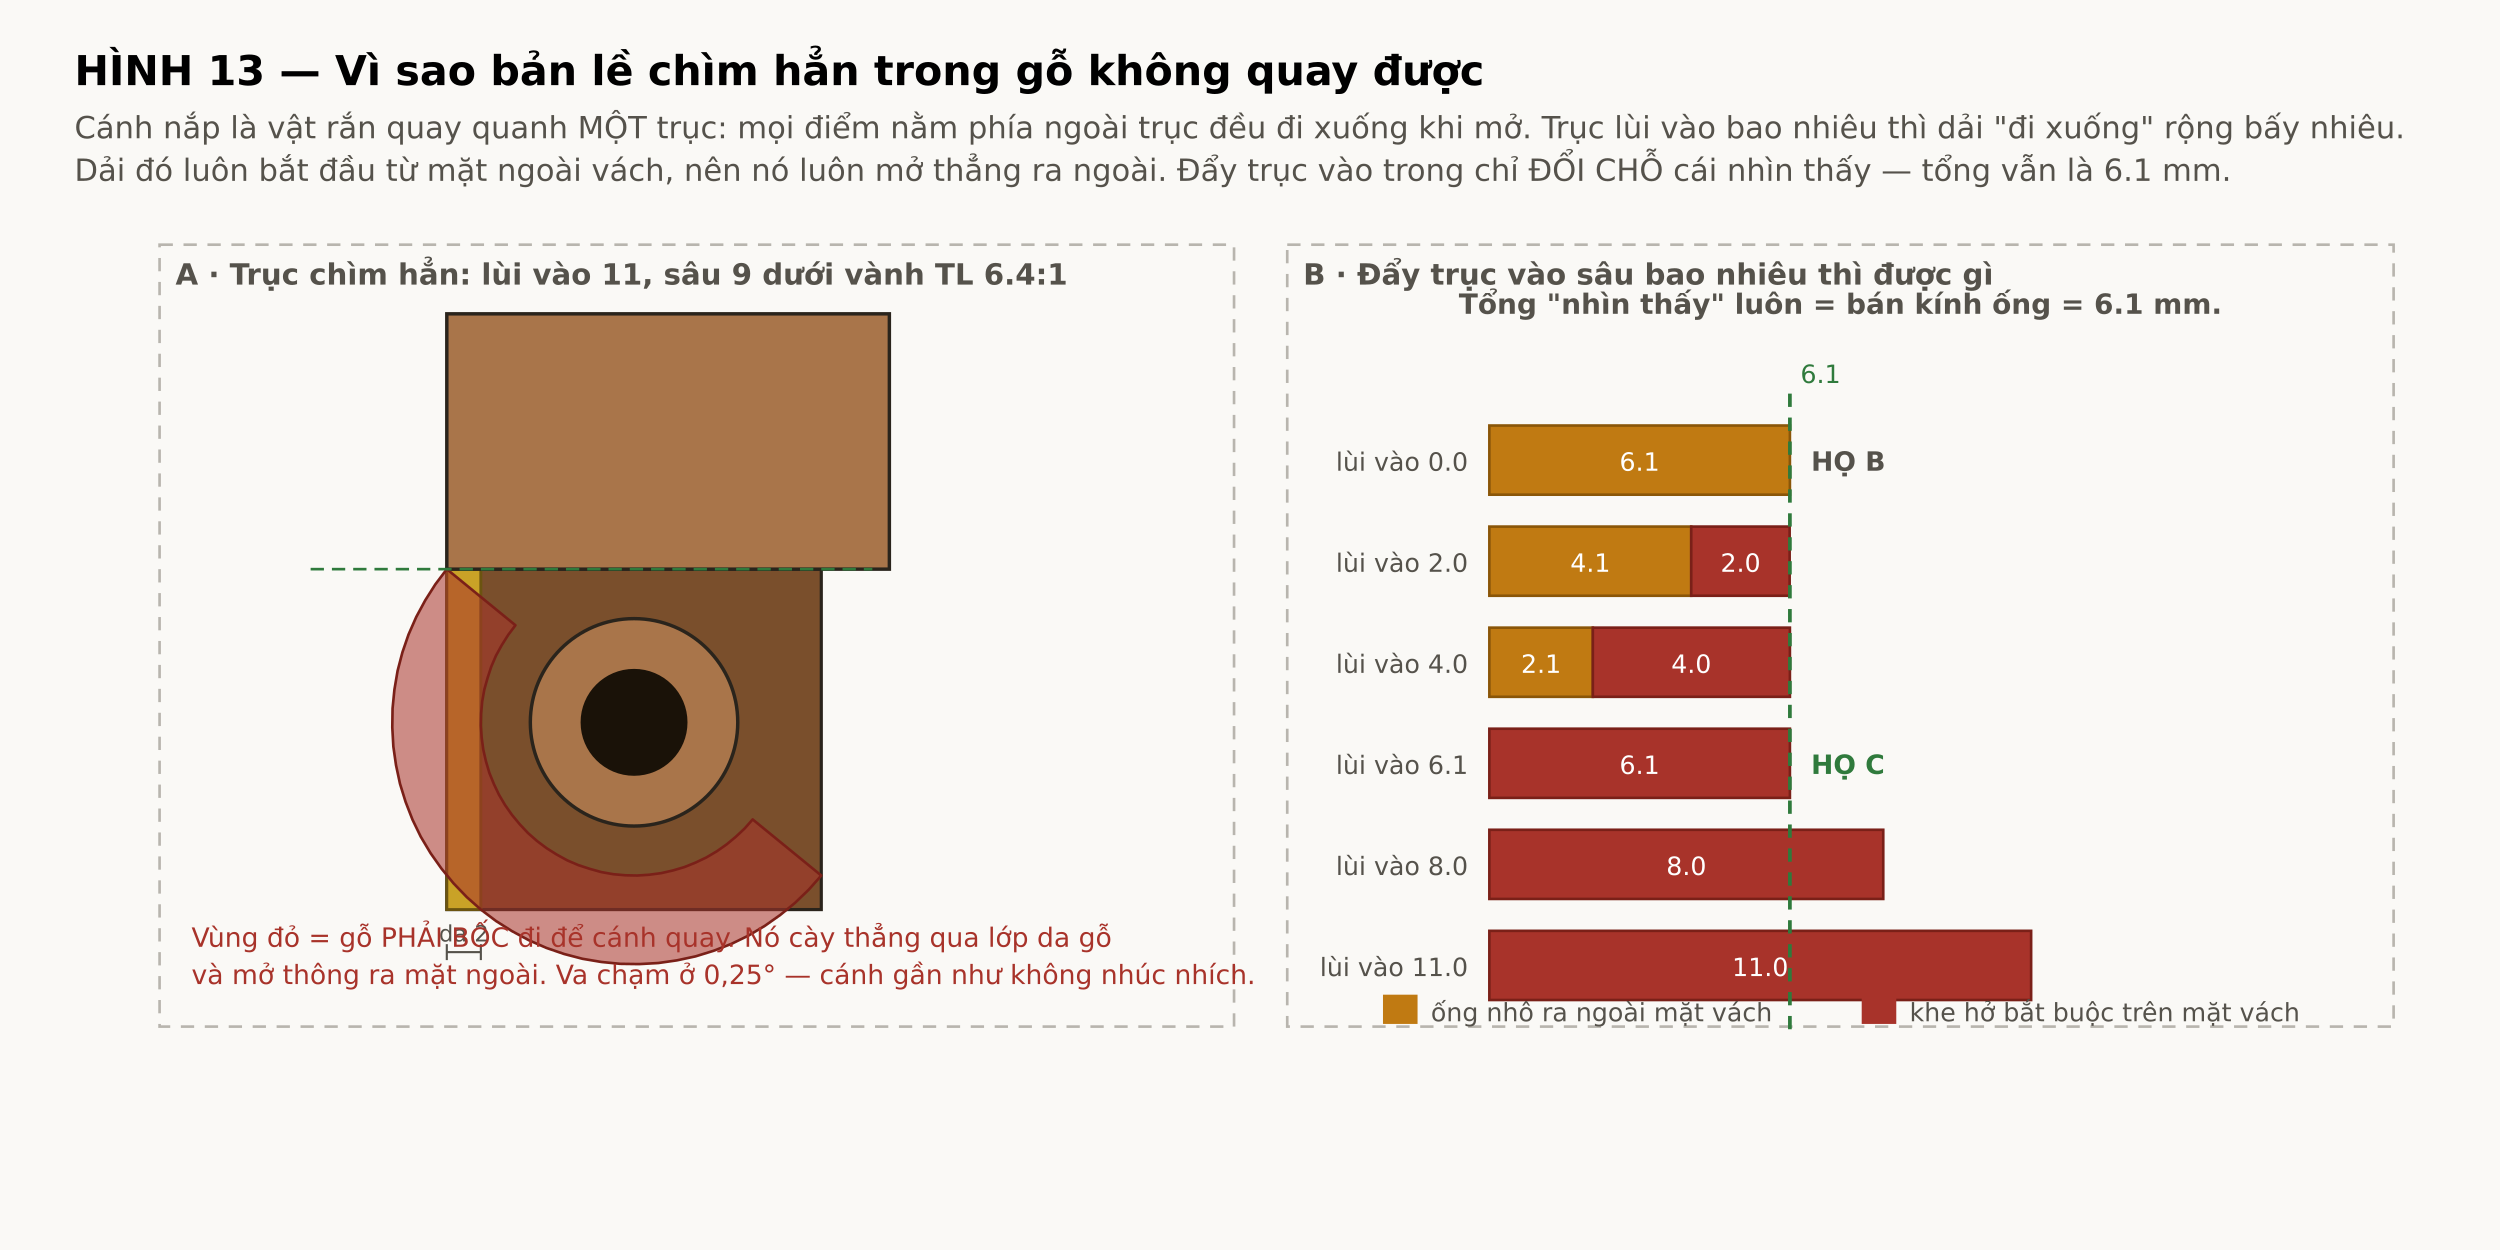
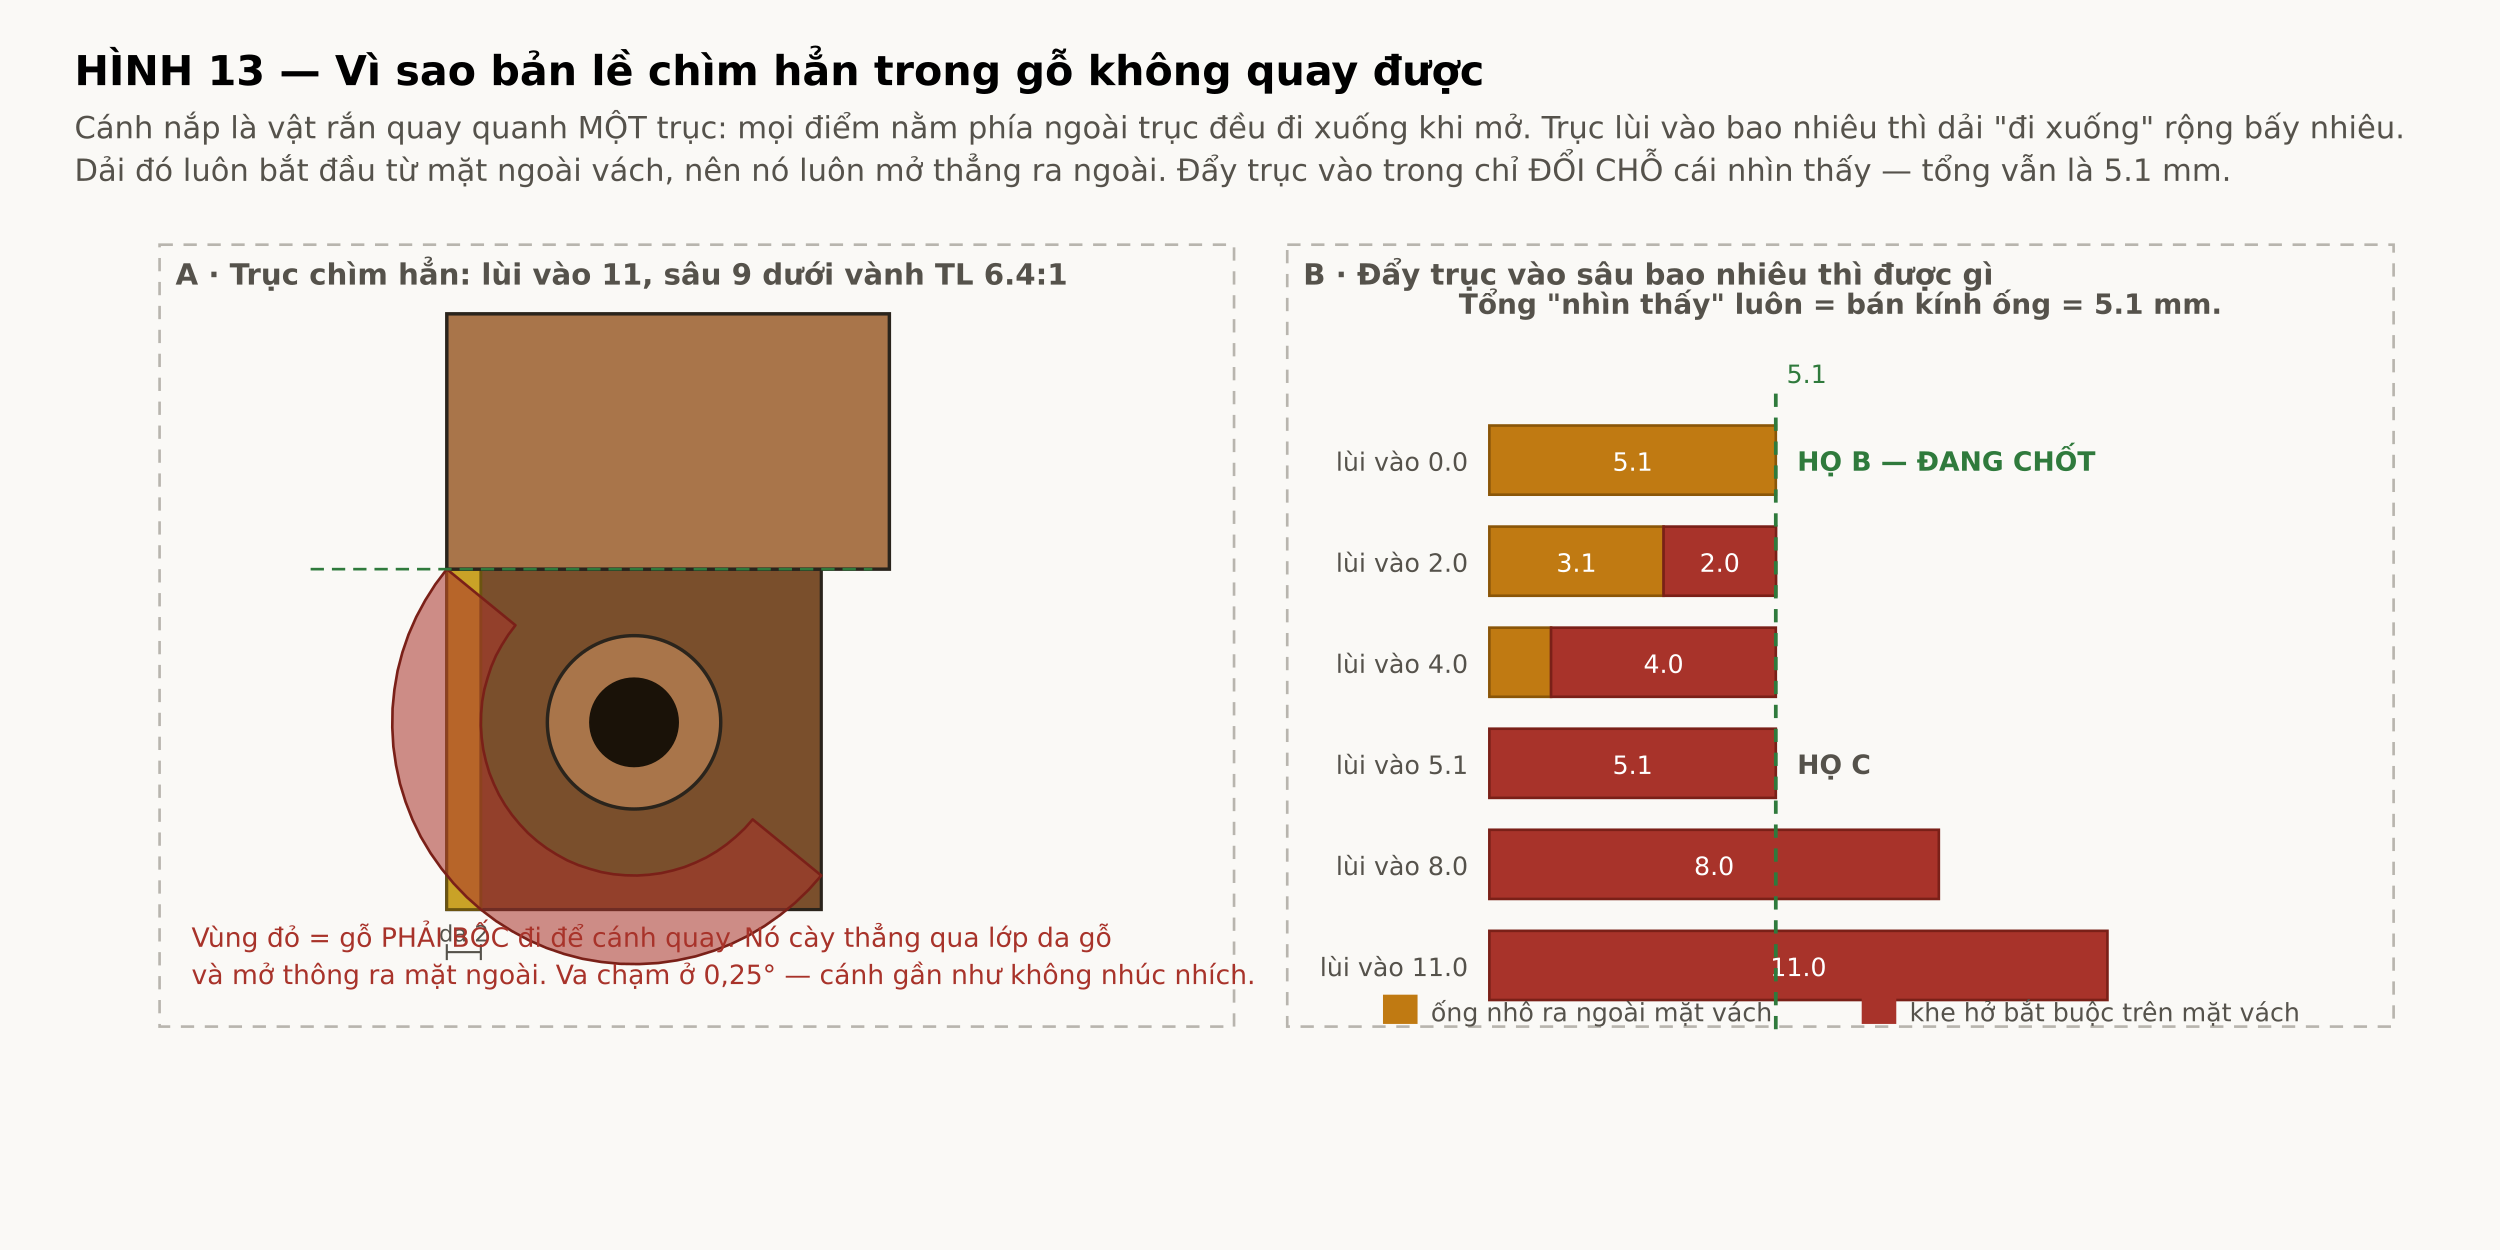
<svg xmlns="http://www.w3.org/2000/svg" width="940" height="470" viewBox="0 0 940 470" font-family="DejaVu Sans" font-size="11.5">
  <rect width="100%" height="100%" fill="#faf9f6" />
  <text x="28" y="32" font-size="15.5" font-weight="bold">HÌNH 13 — Vì sao bản lề chìm hẳn trong gỗ không quay được</text>
  <text x="28" y="52" fill="#55524b">Cánh nắp là vật rắn quay quanh MỘT trục: mọi điểm nằm phía ngoài trục đều đi xuống khi mở. Trục lùi vào bao nhiêu thì dải "đi xuống" rộng bấy nhiêu.</text>
-   <text x="28" y="68" fill="#55524b">Dải đó luôn bắt đầu từ mặt ngoài vách, nên nó luôn mở thẳng ra ngoài. Đẩy trục vào trong chỉ ĐỔI CHỖ cái nhìn thấy — tổng vẫn là 6.1 mm.</text>
+   <text x="28" y="68" fill="#55524b">Dải đó luôn bắt đầu từ mặt ngoài vách, nên nó luôn mở thẳng ra ngoài. Đẩy trục vào trong chỉ ĐỔI CHỖ cái nhìn thấy — tổng vẫn là 5.1 mm.</text>
  <defs>
    <clipPath id="ca">
      <rect x="61" y="93" width="402" height="292" />
    </clipPath>
  </defs>
  <rect x="60" y="92" width="404" height="294" fill="none" stroke="#b8b5ae" stroke-width="1" stroke-dasharray="5,4" />
  <text x="66" y="107" font-size="11" font-weight="bold" fill="#55524b">A · Trục chìm hẳn: lùi vào 11, sâu 9 dưới vành  TL 6.4:1</text>
  <g clip-path="url(#ca)">
    <rect x="168.0" y="214.0" width="140.8" height="128.0" fill="#7a4f2c" stroke="#2a241c" stroke-width="1.2" />
    <rect x="168.0" y="214.0" width="12.8" height="128.0" fill="#c9a227" stroke="#6b5410" stroke-width="1.1" />
    <rect x="168.0" y="118.0" width="166.4" height="96.0" fill="#a9754a" stroke="#2a241c" stroke-width="1.3" />
    <polygon points="168.0,214.0 163.7,219.7 159.9,225.7 156.5,232.0 153.6,238.6 151.3,245.3 149.5,252.2 148.3,259.3 147.6,266.4 147.5,273.5 147.9,280.7 148.9,287.7 150.4,294.7 152.5,301.5 155.1,308.2 158.2,314.6 161.9,320.8 166.0,326.6 170.5,332.1 175.5,337.3 180.8,342.0 186.5,346.3 192.5,350.1 198.8,353.5 205.4,356.4 212.1,358.7 219.0,360.5 226.1,361.7 233.2,362.4 240.3,362.5 247.5,362.1 254.5,361.1 261.5,359.6 268.3,357.5 275.0,354.9 281.4,351.8 287.6,348.1 293.4,344.0 298.9,339.5 304.1,334.5 308.8,329.2 283.0,308.1 280.0,311.5 276.7,314.6 273.2,317.5 269.5,320.1 265.6,322.4 261.6,324.3 257.4,326.0 253.0,327.3 248.6,328.3 244.1,328.9 239.6,329.2 235.1,329.1 230.6,328.7 226.1,327.9 221.8,326.7 217.5,325.3 213.3,323.5 209.3,321.3 205.5,318.9 201.9,316.2 198.5,313.2 195.4,309.9 192.5,306.4 189.9,302.7 187.6,298.8 185.7,294.8 184.0,290.6 182.7,286.2 181.7,281.8 181.1,277.3 180.8,272.8 180.9,268.3 181.3,263.8 182.1,259.3 183.3,255.0 184.7,250.7 186.5,246.5 188.7,242.5 191.1,238.7 193.8,235.1" fill="#a8332a" stroke="#7a2018" stroke-width="1.0" stroke-linejoin="round" fill-opacity="0.55" />
-     <circle cx="238.4" cy="271.6" r="39.0" fill="#a9754a" stroke="#2a241c" stroke-width="1.3" />
-     <circle cx="238.4" cy="271.6" r="19.8" fill="#1a1208" stroke="#1a1208" stroke-width="0.6" />
+     <circle cx="238.4" cy="271.6" r="32.6" fill="#a9754a" stroke="#2a241c" stroke-width="1.3" />
+     <circle cx="238.4" cy="271.6" r="16.6" fill="#1a1208" stroke="#1a1208" stroke-width="0.6" />
    <path d="M 116.8,214.0 L 328.0,214.0" fill="none" stroke="#2f7a3c" stroke-width="1.0" stroke-dasharray="5,3" />
    <line x1="168.0" y1="358.0" x2="180.8" y2="358.0" stroke="#55524b" stroke-width="0.8" />
    <line x1="168.0" y1="355.0" x2="168.0" y2="361.0" stroke="#55524b" stroke-width="0.8" />
    <line x1="180.8" y1="355.0" x2="180.8" y2="361.0" stroke="#55524b" stroke-width="0.8" />
    <text x="174.4" y="354.0" text-anchor="middle" font-size="8.5" fill="#55524b">da 2</text>
  </g>
  <text x="72" y="356" font-size="10" fill="#a8332a">Vùng đỏ = gỗ PHẢI BỐC đi để cánh quay. Nó cày thẳng qua lớp da gỗ</text>
  <text x="72" y="370" font-size="10" fill="#a8332a">và mở thông ra mặt ngoài. Va chạm ở 0,25° — cánh gần như không nhúc nhích.</text>
  <rect x="484" y="92" width="416" height="294" fill="none" stroke="#b8b5ae" stroke-width="1" stroke-dasharray="5,4" />
  <text x="490" y="107" font-size="11" font-weight="bold" fill="#55524b">B · Đẩy trục vào sâu bao nhiêu thì được gì</text>
-   <text x="692" y="118" text-anchor="middle" font-size="10.5" font-weight="bold" fill="#55524b">Tổng "nhìn thấy" luôn = bán kính ống = 6.1 mm.</text>
+   <text x="692" y="118" text-anchor="middle" font-size="10.5" font-weight="bold" fill="#55524b">Tổng "nhìn thấy" luôn = bán kính ống = 5.1 mm.</text>
  <text x="552" y="177" text-anchor="end" font-size="9.5" fill="#55524b">lùi vào 0.0</text>
-   <rect x="560.0" y="160" width="113.0" height="26" fill="#c07a12" stroke="#8a5608" stroke-width="1" />
-   <text x="616.481" y="177" text-anchor="middle" font-size="9.5" fill="#fff">6.1</text>
-   <text x="680.963" y="177" font-size="10" font-weight="bold" fill="#55524b">HỌ B</text>
+   <rect x="560.0" y="160" width="107.7" height="26" fill="#c07a12" stroke="#8a5608" stroke-width="1" />
+   <text x="613.873" y="177" text-anchor="middle" font-size="9.5" fill="#fff">5.1</text>
+   <text x="675.746" y="177" font-size="10" font-weight="bold" fill="#2f7a3c">HỌ B — ĐANG CHỐT</text>
  <text x="552" y="215" text-anchor="end" font-size="9.5" fill="#55524b">lùi vào 2.0</text>
-   <rect x="560.0" y="198" width="75.9" height="26" fill="#c07a12" stroke="#8a5608" stroke-width="1" />
-   <text x="597.963" y="215" text-anchor="middle" font-size="9.5" fill="#fff">4.1</text>
-   <rect x="635.9" y="198" width="37.0" height="26" fill="#a8332a" stroke="#7a2018" stroke-width="1" />
-   <text x="654.444" y="215" text-anchor="middle" font-size="9.5" fill="#fff">2.0</text>
+   <rect x="560.0" y="198" width="65.5" height="26" fill="#c07a12" stroke="#8a5608" stroke-width="1" />
+   <text x="592.746" y="215" text-anchor="middle" font-size="9.5" fill="#fff">3.1</text>
+   <rect x="625.5" y="198" width="42.3" height="26" fill="#a8332a" stroke="#7a2018" stroke-width="1" />
+   <text x="646.62" y="215" text-anchor="middle" font-size="9.5" fill="#fff">2.0</text>
  <text x="552" y="253" text-anchor="end" font-size="9.5" fill="#55524b">lùi vào 4.0</text>
-   <rect x="560.0" y="236" width="38.9" height="26" fill="#c07a12" stroke="#8a5608" stroke-width="1" />
-   <text x="579.444" y="253" text-anchor="middle" font-size="9.5" fill="#fff">2.1</text>
-   <rect x="598.9" y="236" width="74.1" height="26" fill="#a8332a" stroke="#7a2018" stroke-width="1" />
-   <text x="635.926" y="253" text-anchor="middle" font-size="9.5" fill="#fff">4.0</text>
-   <text x="552" y="291" text-anchor="end" font-size="9.5" fill="#55524b">lùi vào 6.1</text>
-   <rect x="560.0" y="274" width="113.0" height="26" fill="#a8332a" stroke="#7a2018" stroke-width="1" />
-   <text x="616.481" y="291" text-anchor="middle" font-size="9.5" fill="#fff">6.1</text>
-   <text x="680.963" y="291" font-size="10" font-weight="bold" fill="#2f7a3c">HỌ C</text>
+   <rect x="560.0" y="236" width="23.2" height="26" fill="#c07a12" stroke="#8a5608" stroke-width="1" />
+   <rect x="583.2" y="236" width="84.5" height="26" fill="#a8332a" stroke="#7a2018" stroke-width="1" />
+   <text x="625.493" y="253" text-anchor="middle" font-size="9.5" fill="#fff">4.0</text>
+   <text x="552" y="291" text-anchor="end" font-size="9.5" fill="#55524b">lùi vào 5.1</text>
+   <rect x="560.0" y="274" width="107.7" height="26" fill="#a8332a" stroke="#7a2018" stroke-width="1" />
+   <text x="613.873" y="291" text-anchor="middle" font-size="9.5" fill="#fff">5.1</text>
+   <text x="675.746" y="291" font-size="10" font-weight="bold" fill="#55524b">HỌ C</text>
  <text x="552" y="329" text-anchor="end" font-size="9.5" fill="#55524b">lùi vào 8.0</text>
-   <rect x="560.0" y="312" width="148.1" height="26" fill="#a8332a" stroke="#7a2018" stroke-width="1" />
-   <text x="634.074" y="329" text-anchor="middle" font-size="9.5" fill="#fff">8.0</text>
+   <rect x="560.0" y="312" width="169.0" height="26" fill="#a8332a" stroke="#7a2018" stroke-width="1" />
+   <text x="644.507" y="329" text-anchor="middle" font-size="9.5" fill="#fff">8.0</text>
  <text x="552" y="367" text-anchor="end" font-size="9.5" fill="#55524b">lùi vào 11.0</text>
-   <rect x="560.0" y="350" width="203.7" height="26" fill="#a8332a" stroke="#7a2018" stroke-width="1" />
-   <text x="661.852" y="367" text-anchor="middle" font-size="9.5" fill="#fff">11.0</text>
-   <line x1="673.0" y1="148" x2="673.0" y2="388.0" stroke="#2f7a3c" stroke-width="1.4" stroke-dasharray="5,4" />
-   <text x="676.963" y="144" font-size="9.5" fill="#2f7a3c">6.1</text>
+   <rect x="560.0" y="350" width="232.4" height="26" fill="#a8332a" stroke="#7a2018" stroke-width="1" />
+   <text x="676.197" y="367" text-anchor="middle" font-size="9.5" fill="#fff">11.0</text>
+   <line x1="667.7" y1="148" x2="667.7" y2="388.0" stroke="#2f7a3c" stroke-width="1.4" stroke-dasharray="5,4" />
+   <text x="671.746" y="144" font-size="9.5" fill="#2f7a3c">5.1</text>
  <rect x="520" y="374" width="13" height="11" fill="#c07a12" />
  <text x="538" y="384" font-size="9.5" fill="#55524b">ống nhô ra ngoài mặt vách</text>
  <rect x="700" y="374" width="13" height="11" fill="#a8332a" />
  <text x="718" y="384" font-size="9.5" fill="#55524b">khe hở bắt buộc trên mặt vách</text>
</svg>
